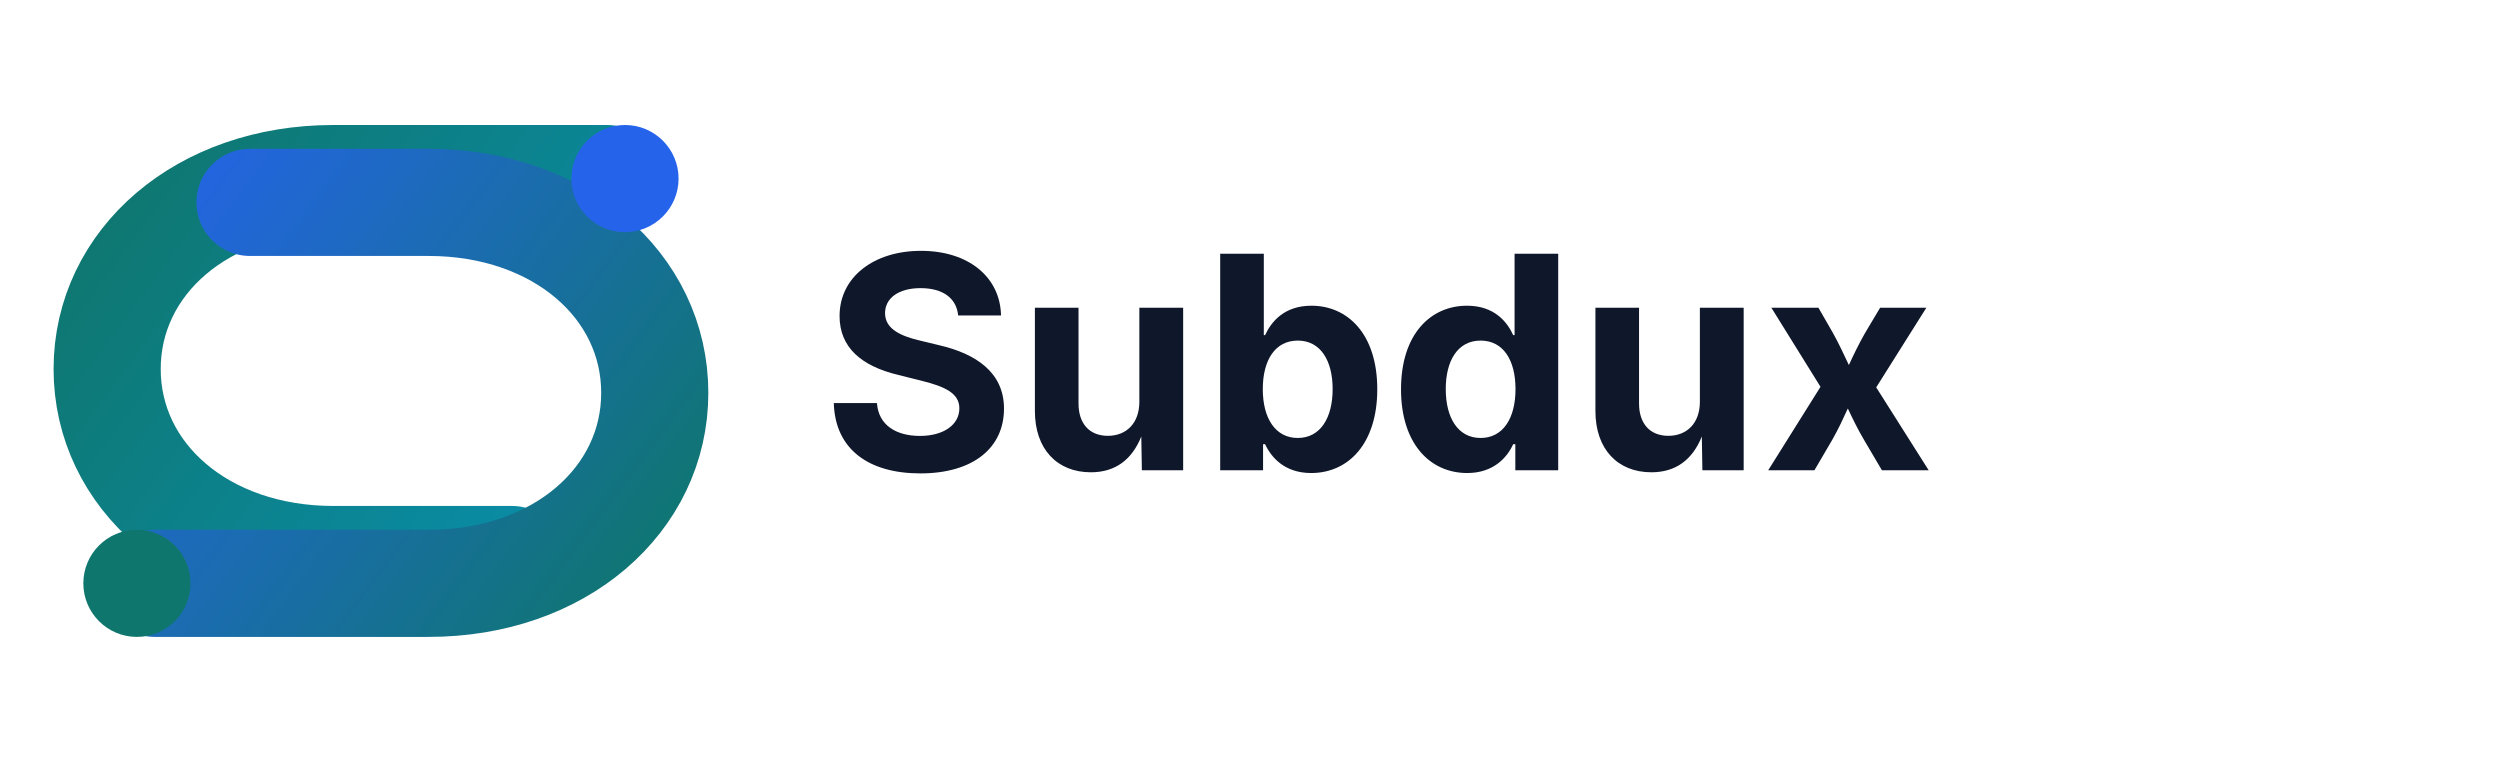
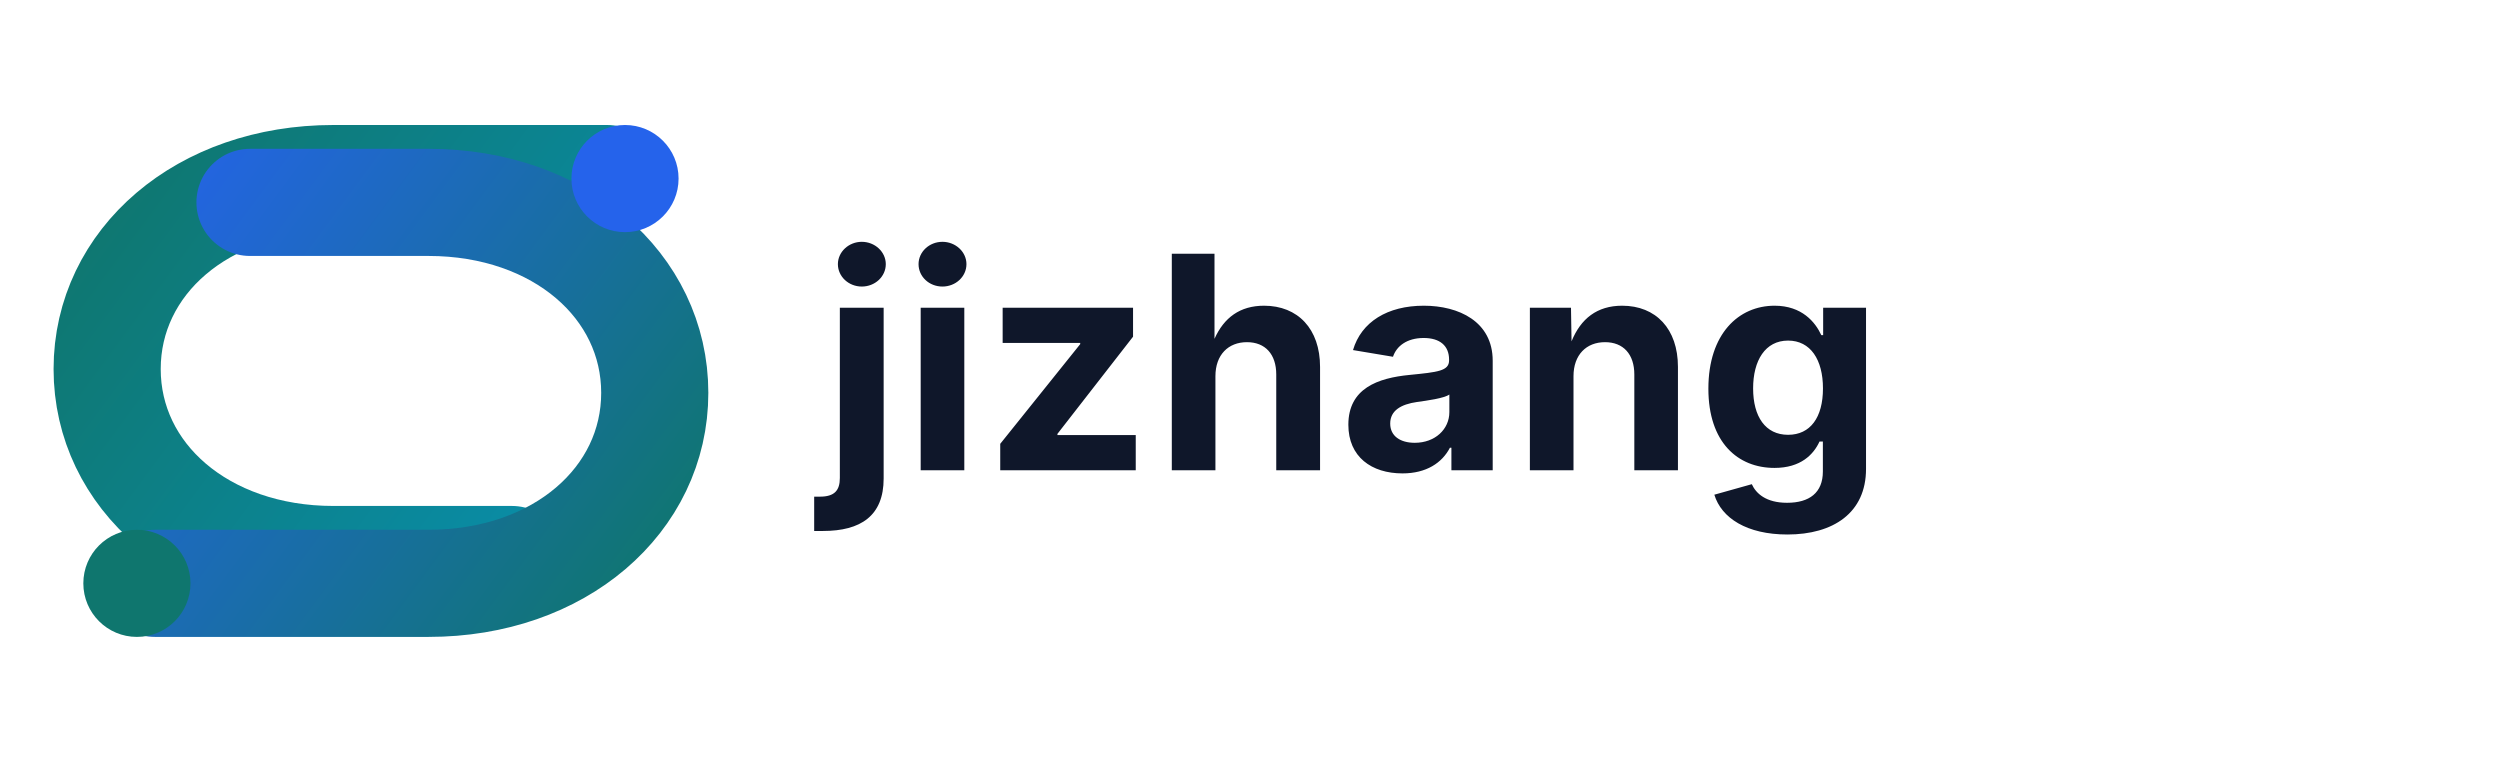
<svg xmlns="http://www.w3.org/2000/svg" viewBox="0 0 420 128" role="img" aria-labelledby="title desc">
  <defs>
    <linearGradient id="pathA" x1="18" y1="28" x2="110" y2="96" gradientUnits="userSpaceOnUse">
      <stop offset="0" stop-color="#0f766e" />
      <stop offset="1" stop-color="#0891b2" />
    </linearGradient>
    <linearGradient id="pathB" x1="18" y1="32" x2="110" y2="100" gradientUnits="userSpaceOnUse">
      <stop offset="0" stop-color="#2563eb" />
      <stop offset="1" stop-color="#0f766e" />
    </linearGradient>
  </defs>
  <path d="M102 30H56C34 30 18 44 18 62s16 32 38 32h30" fill="none" stroke="url(#pathA)" stroke-width="18" stroke-linecap="round" stroke-linejoin="round" />
  <path d="M26 98h46c22 0 38-14 38-32S94 34 72 34H42" fill="none" stroke="url(#pathB)" stroke-width="18" stroke-linecap="round" stroke-linejoin="round" />
  <circle cx="105" cy="30" r="9" fill="#2563eb" />
  <circle cx="23" cy="98" r="9" fill="#0f766e" />
-   <text x="138" y="79" fill="#0f172a" font-family="Inter, ui-sans-serif, system-ui, -apple-system, BlinkMacSystemFont, 'Segoe UI', sans-serif" font-size="50" font-weight="750" letter-spacing="0">Subdux</text>
+   <text x="138" y="79" fill="#0f172a" font-family="Inter, ui-sans-serif, system-ui, -apple-system, BlinkMacSystemFont, 'Segoe UI', sans-serif" font-size="50" font-weight="750" letter-spacing="0">jizhang</text>
</svg>
